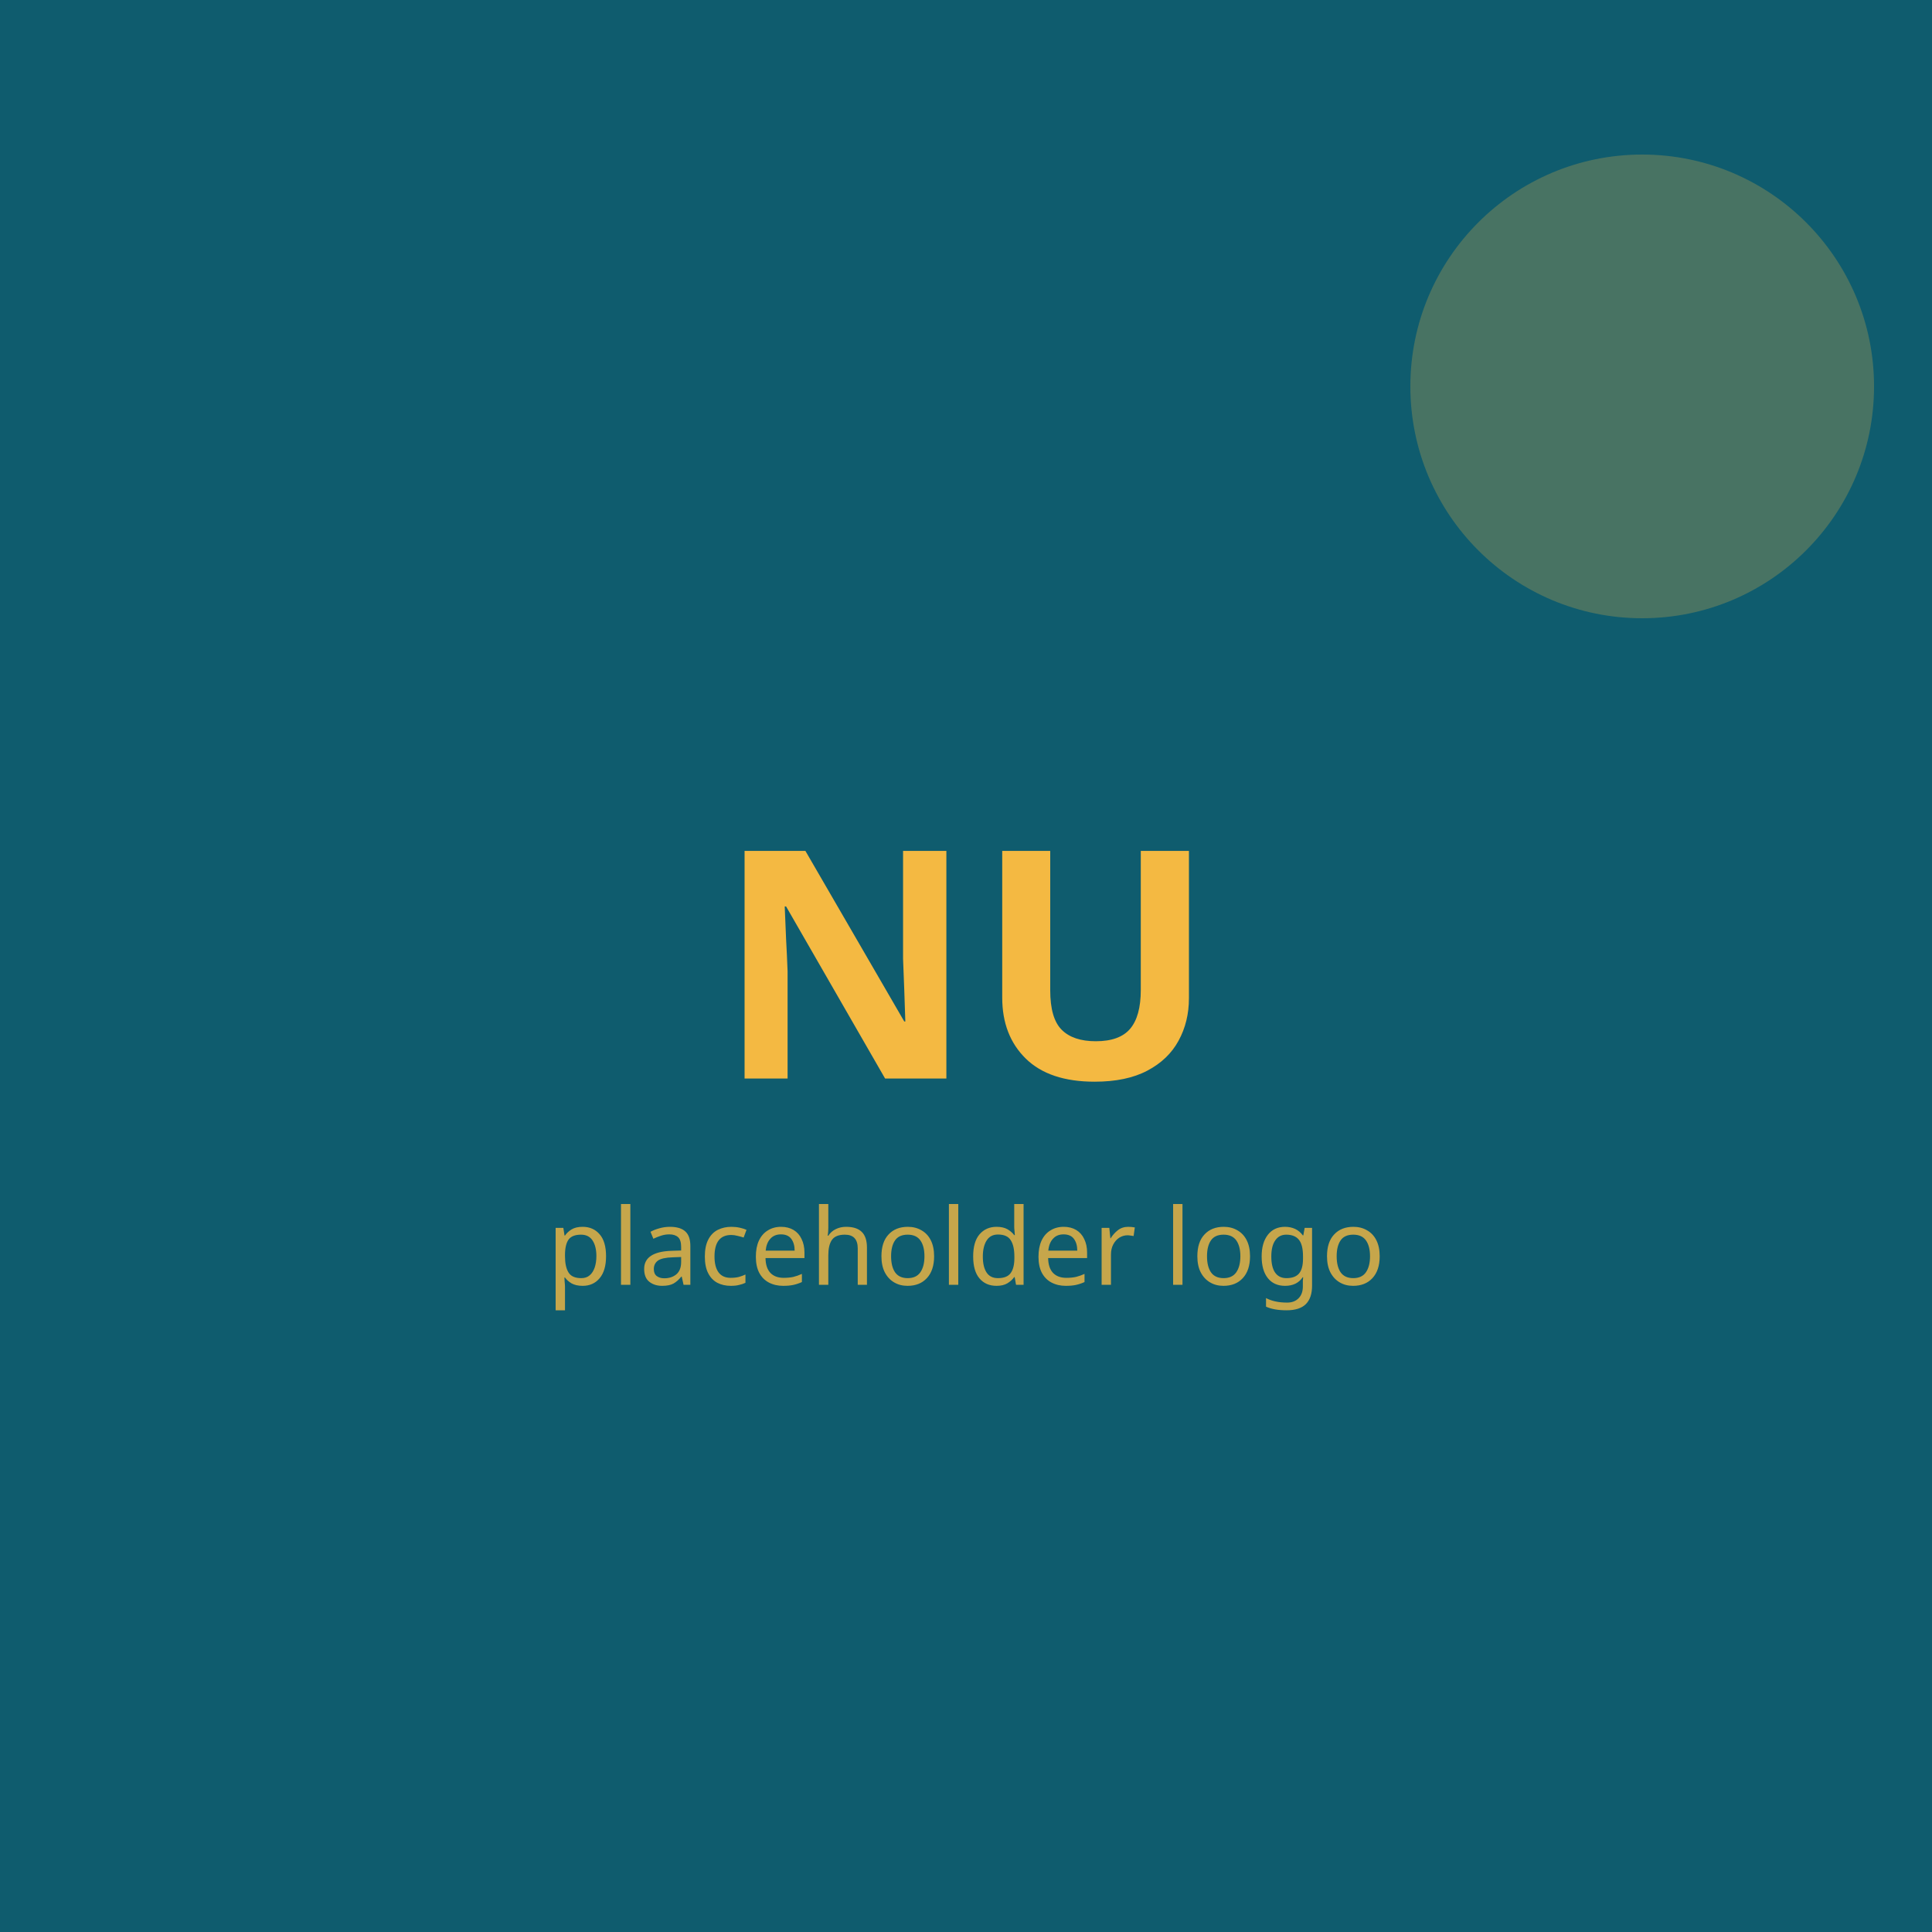
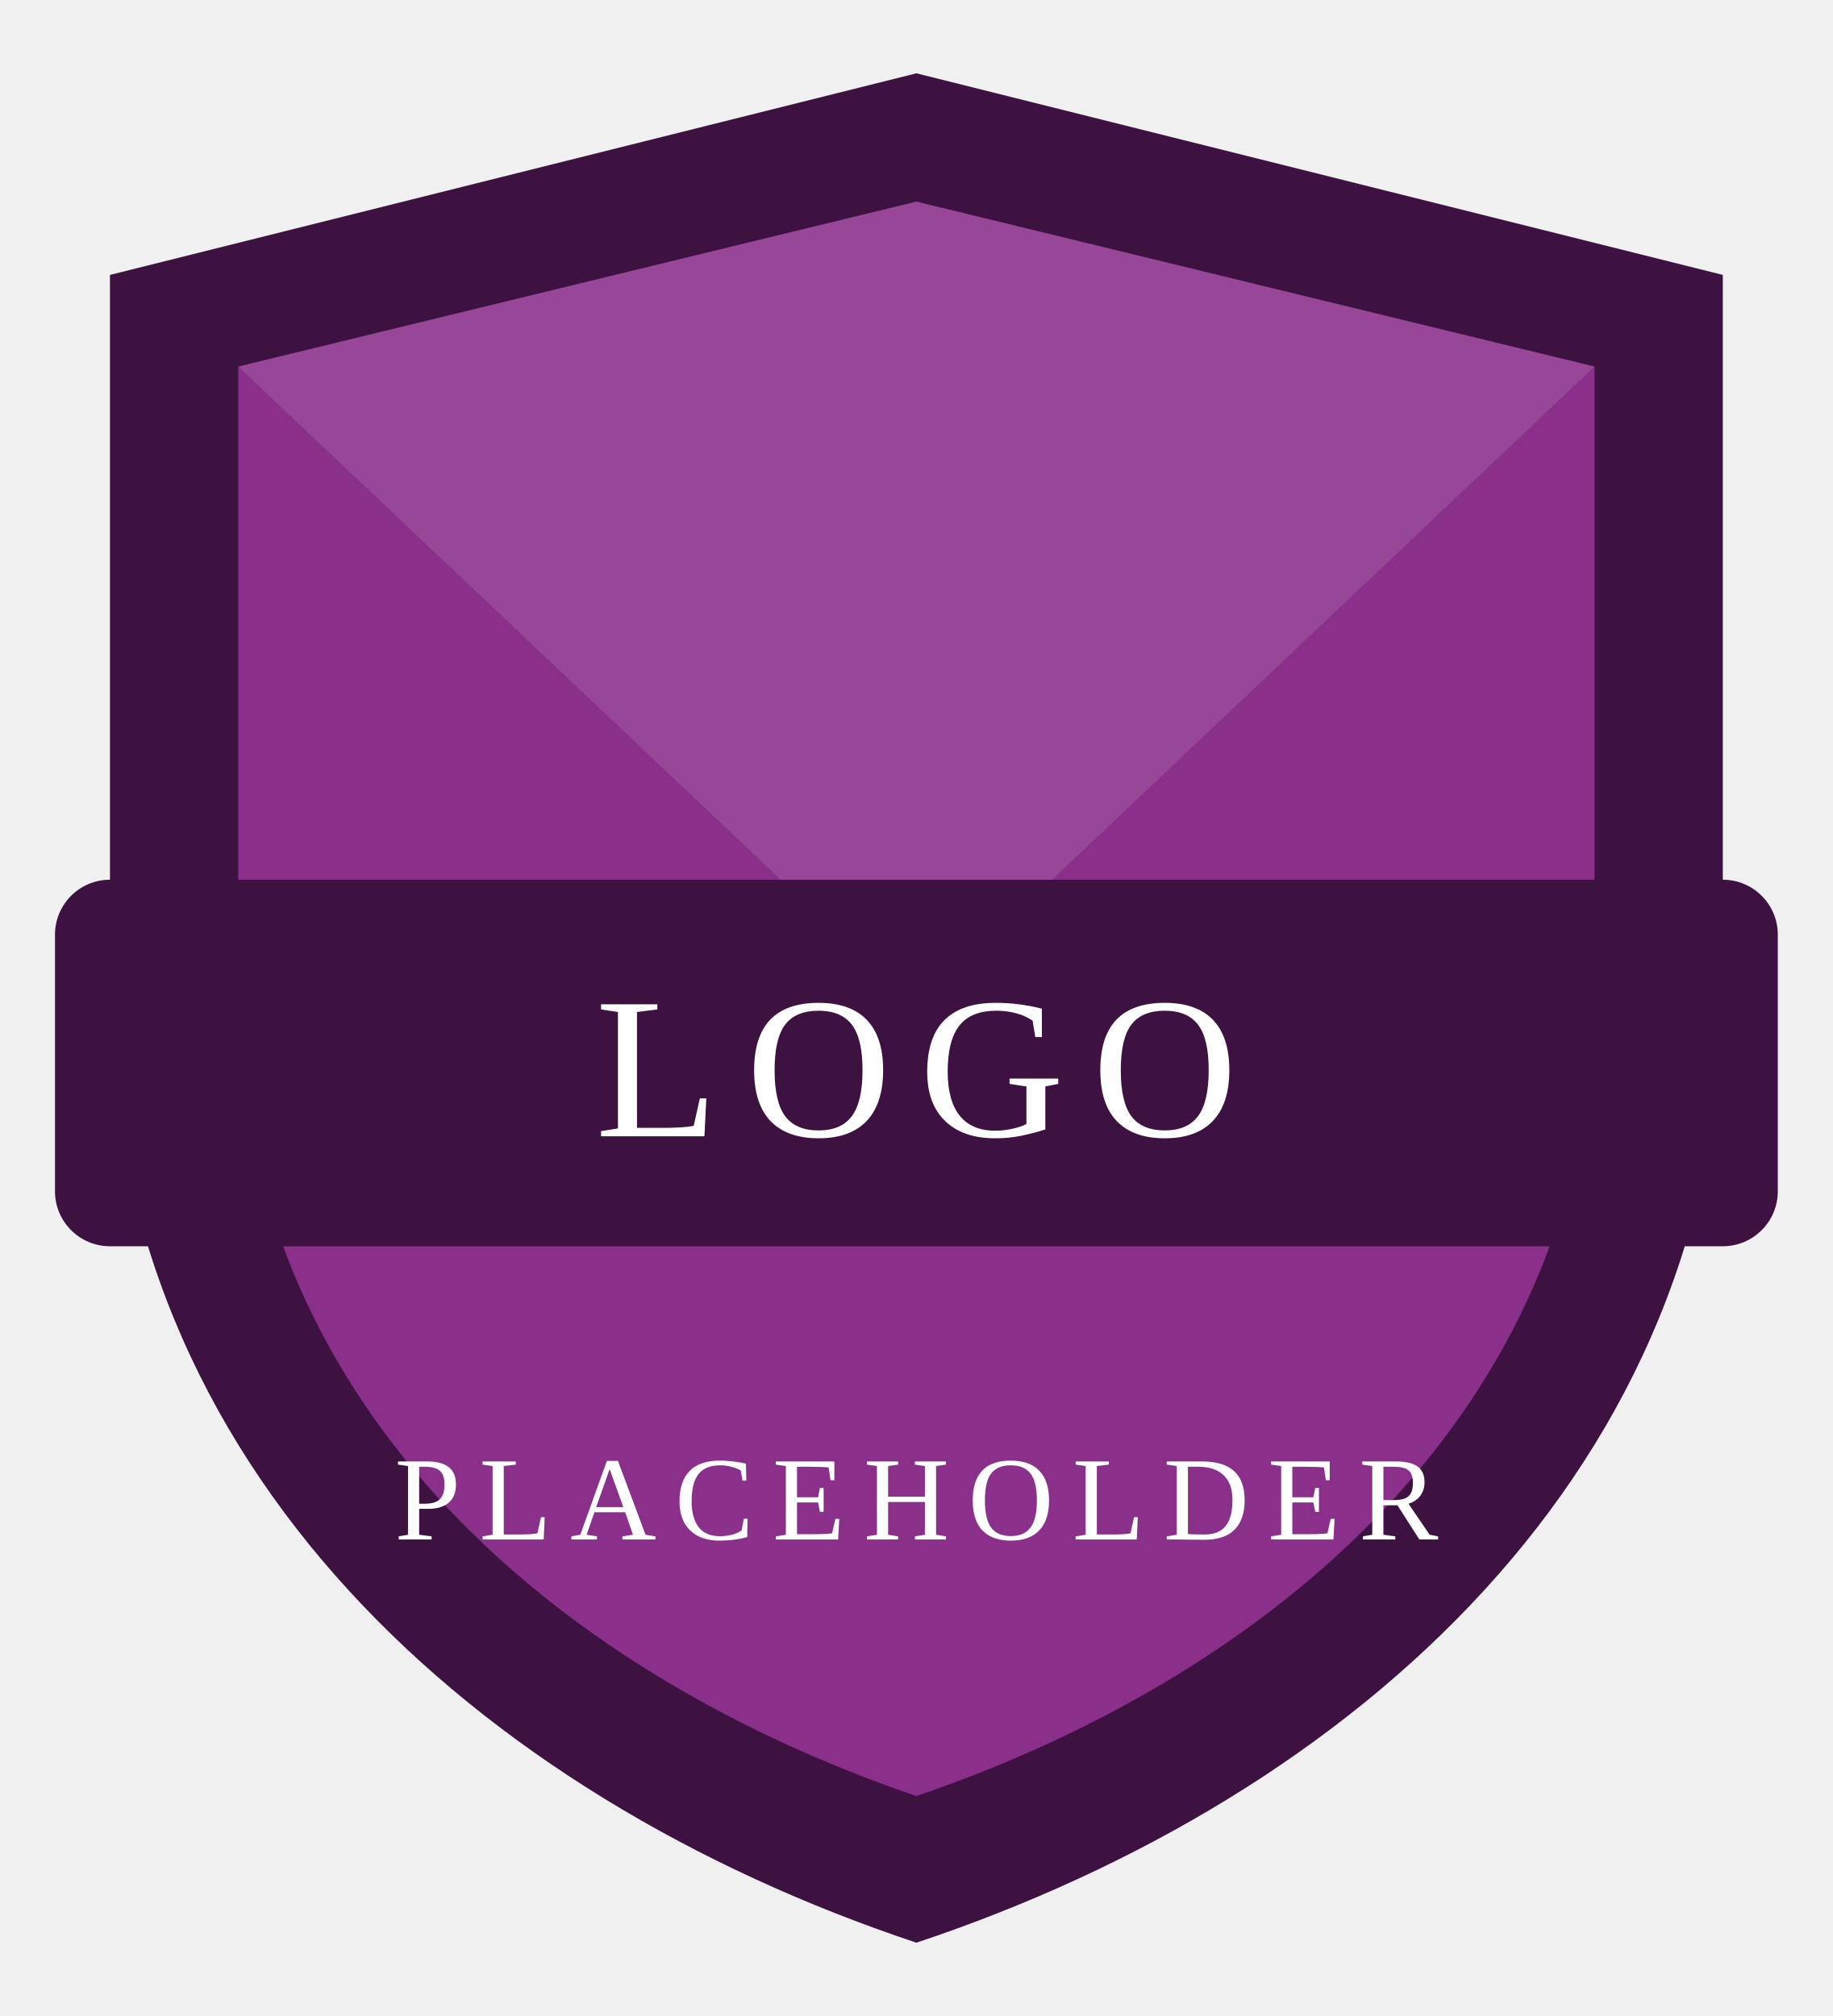
- <svg xmlns="http://www.w3.org/2000/svg" width="200" height="200" viewBox="0 0 200 200" role="img" aria-label="Placeholder: NU">
-   <rect width="200" height="200" fill="#0f5c6e" />
-   <circle cx="170" cy="40" r="24" fill="#f4b942" opacity="0.25" />
-   <text x="50%" y="50%" text-anchor="middle" dominant-baseline="middle" font-family="system-ui, sans-serif" font-size="33" font-weight="700" fill="#f4b942">NU</text>
-   <text x="50%" y="133" text-anchor="middle" font-family="system-ui, sans-serif" font-size="11" fill="#f4b942" opacity="0.8">placeholder logo</text>
+ <svg xmlns="http://www.w3.org/2000/svg" width="200" height="220" viewBox="0 0 200 220" role="img" aria-label="Placeholder logo">
+   <path d="M100 8 L188 30 V108 C188 160 148 196 100 212 C52 196 12 160 12 108 V30 Z" fill="#3d1240" />
+   <path d="M100 22 L174 40 V108 C174 152 141 182 100 196 C59 182 26 152 26 108 V40 Z" fill="#8a2f8a" />
+   <path d="M26 40 L100 22 L100 110 Z M100 22 L174 40 L100 110 Z" fill="#ffffff" opacity="0.12" />
+   <rect x="6" y="96" width="188" height="40" rx="6" fill="#3d1240" />
+   <text x="100" y="124" text-anchor="middle" font-family="Georgia, 'Times New Roman', serif" font-size="22" letter-spacing="3" fill="#ffffff">LOGO</text>
+   <text x="100" y="168" text-anchor="middle" font-family="Georgia, 'Times New Roman', serif" font-size="13" letter-spacing="2" fill="#ffffff">PLACEHOLDER</text>
</svg>
